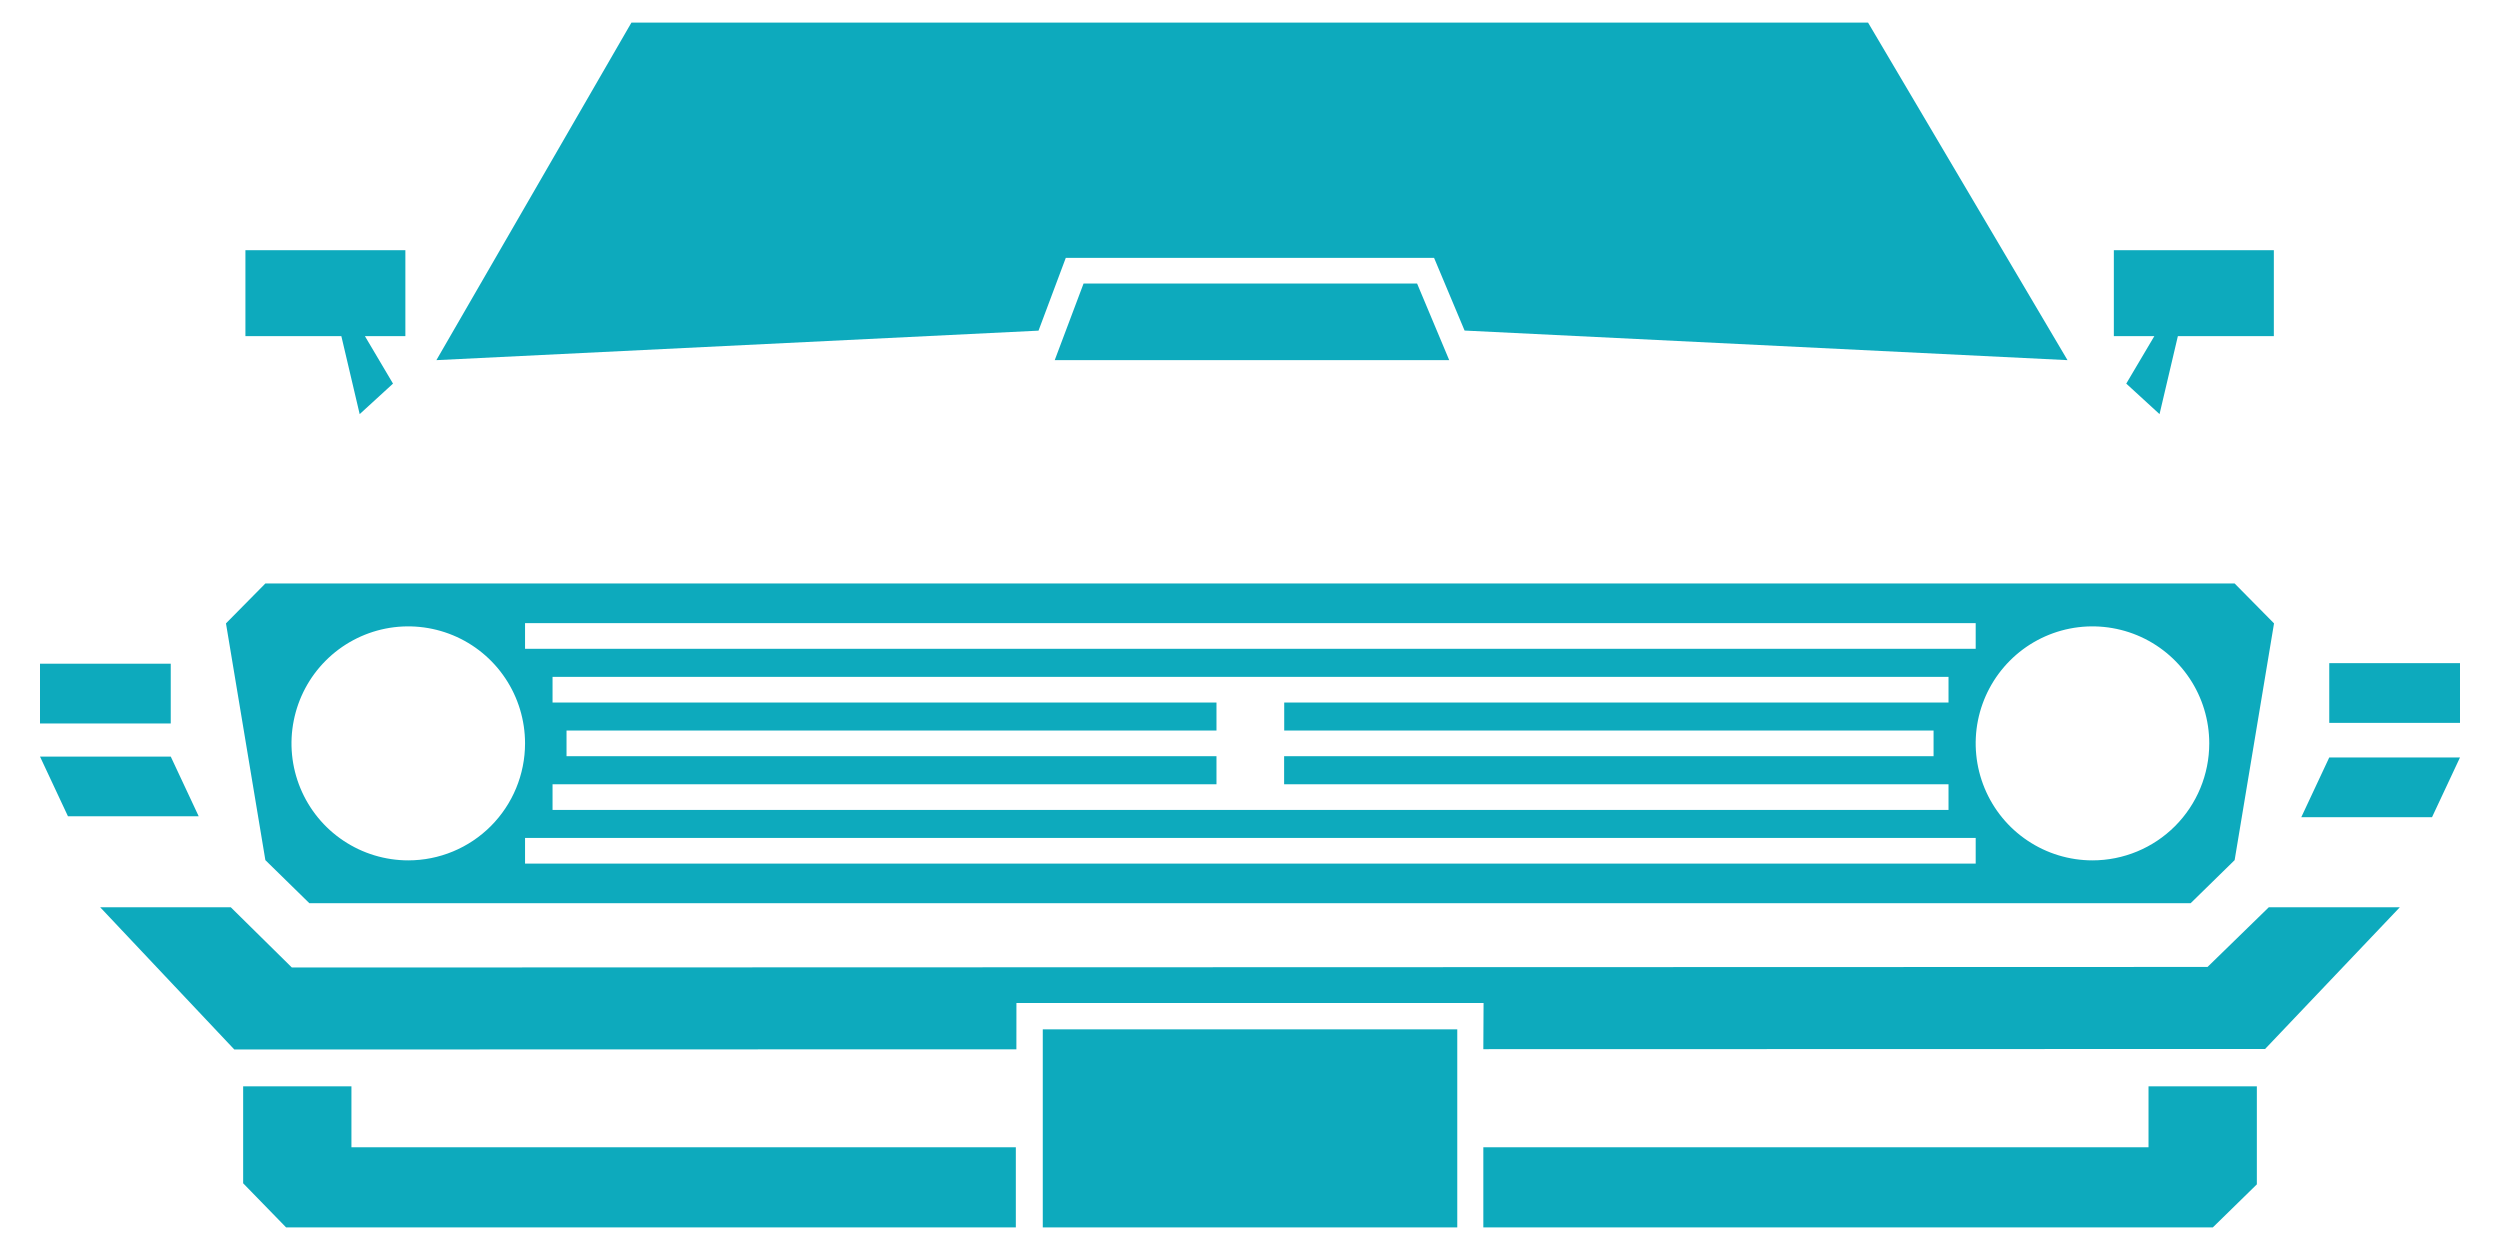
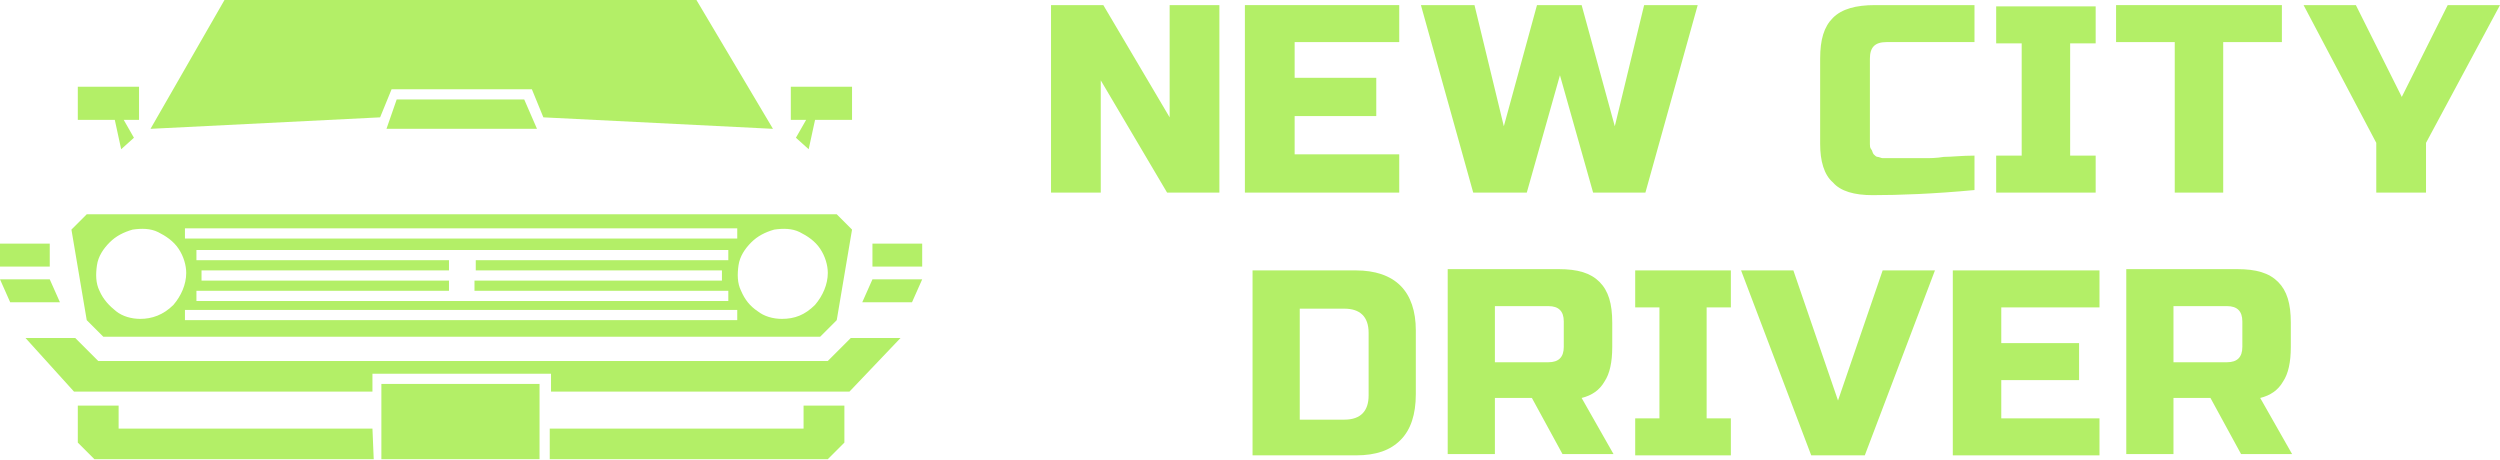
- <svg xmlns="http://www.w3.org/2000/svg" width="54" height="27" viewBox="0 0 54 27" fill="none">
-   <path d="M53.136 14.324H50.312V15.614H53.136V14.324Z" fill="#0DAABD" />
-   <path d="M49.708 17.651H52.532L53.136 16.361H50.312L49.708 17.651Z" fill="#0DAABD" />
-   <path d="M8.756 5.405H5.301V7.26H7.373L7.769 8.945L8.489 8.286L7.882 7.26H8.756V5.405Z" fill="#0DAABD" />
-   <path d="M45.659 5.405H49.115V7.26H47.042L46.646 8.945L45.927 8.286L46.534 7.26H45.659V5.405Z" fill="#0DAABD" />
-   <path d="M23.021 5.57H30.976L31.635 7.14L44.658 7.779L40.35 0.488H13.639L9.426 7.779L22.432 7.142L23.021 5.57Z" fill="#0DAABD" />
-   <path d="M22.782 7.779H31.303L30.609 6.124H23.405L22.782 7.779Z" fill="#0DAABD" />
-   <path d="M5.061 22.669L21.954 22.665L21.955 21.665H32.045L32.04 22.662L48.926 22.658L51.836 19.597H49.006L47.683 20.886L6.304 20.898L4.985 19.597H2.164L5.061 22.669Z" fill="#0DAABD" />
-   <path d="M0.864 15.627H3.688V14.336H0.864V15.627Z" fill="#0DAABD" />
-   <path d="M4.292 17.632H1.468L0.864 16.342H3.688L4.292 17.632Z" fill="#0DAABD" />
-   <path d="M32.04 26.512H46.408H47.797L48.748 25.582V24.781V23.465H46.408V24.781H32.04" fill="#0DAABD" />
-   <path d="M21.942 24.781H7.591V23.465H5.252V24.781V25.559L6.18 26.512H7.591H21.942" fill="#0DAABD" />
-   <path d="M31.477 22.234H22.524V26.512H31.477V22.234Z" fill="#0DAABD" />
-   <path d="M48.268 12.603H5.732L4.881 13.465L5.732 18.579L6.682 19.509H47.318L48.268 18.579L49.119 13.465L48.268 12.603ZM11.341 13.46H42.675V14.014H11.341V13.46ZM41.765 15.78V16.334H27.737V16.94H42.088V17.494H11.935V16.94H26.276V16.334H12.237V15.78H26.276V15.174H11.935V14.62H42.088V15.174H27.739V15.78H41.765ZM8.819 18.584C8.32 18.584 7.832 18.436 7.417 18.158C7.002 17.881 6.679 17.486 6.488 17.024C6.297 16.562 6.247 16.054 6.345 15.564C6.442 15.074 6.682 14.623 7.035 14.27C7.388 13.916 7.837 13.676 8.326 13.578C8.816 13.481 9.323 13.531 9.784 13.722C10.245 13.913 10.639 14.237 10.916 14.653C11.193 15.068 11.341 15.557 11.341 16.057C11.341 16.727 11.075 17.37 10.602 17.844C10.129 18.318 9.488 18.584 8.819 18.584ZM42.675 18.654H11.341V18.1H42.675V18.654ZM45.197 18.584C44.698 18.584 44.211 18.436 43.796 18.158C43.381 17.881 43.058 17.486 42.867 17.024C42.676 16.562 42.626 16.054 42.723 15.564C42.821 15.074 43.061 14.623 43.414 14.27C43.766 13.916 44.216 13.676 44.705 13.578C45.194 13.481 45.702 13.531 46.163 13.722C46.623 13.913 47.017 14.237 47.295 14.653C47.572 15.068 47.72 15.557 47.72 16.057C47.72 16.727 47.454 17.37 46.981 17.844C46.508 18.318 45.866 18.584 45.197 18.584Z" fill="#0DAABD" />
+ <svg xmlns="http://www.w3.org/2000/svg" width="147" height="27" viewBox="0 0 147 27" fill="none">
+   <path d="M54.225 14.325H51.3V15.675H54.225V14.325Z" fill="#B3EF67" />
+   <path d="M50.7 17.775H53.625L54.225 16.425H51.3L50.7 17.775Z" fill="#B3EF67" />
+   <path d="M8.175 5.1H4.575V7.05H6.75L7.125 8.775L7.875 8.1L7.275 7.05H8.175V5.1V5.1Z" fill="#B3EF67" />
+   <path d="M46.5 5.1H50.1V7.05H47.925L47.55 8.775L46.8 8.1L47.4 7.05H46.5V5.1V5.1Z" fill="#B3EF67" />
+   <path d="M23.025 5.25H31.275L31.95 6.9L45.45 7.575L40.95 0H13.2L8.85 7.575L22.35 6.9L23.025 5.25Z" fill="#B3EF67" />
+   <path d="M22.725 7.575H31.575L30.825 5.85H23.325L22.725 7.575Z" fill="#B3EF67" />
+   <path d="M4.35 23.025H21.9V21.975H32.4V23.025H49.95L52.95 19.875H50.025L48.675 21.225H5.775L4.425 19.875H1.5L4.35 23.025Z" fill="#B3EF67" />
+   <path d="M0 15.675H2.925V14.325H0V15.675Z" fill="#B3EF67" />
+   <path d="M3.525 17.775H0.6L0 16.425H2.925L3.525 17.775Z" fill="#B3EF67" />
+   <path d="M32.325 27H47.25H48.675L49.65 26.025V25.2V23.85H47.25V25.2H32.325" fill="#B3EF67" />
+   <path d="M21.9 25.2H6.975V23.85H4.575V25.2V26.025L5.55 27H7.05H21.975" fill="#B3EF67" />
+   <path d="M31.725 22.575H22.425V27H31.725V22.575Z" fill="#B3EF67" />
+   <path d="M49.2 12.6H5.1L4.2 13.5L5.1 18.825L6.075 19.8H48.225L49.2 18.825L50.1 13.5L49.2 12.6ZM10.875 13.425H43.35V14.025H10.875V13.425ZM42.45 15.9V16.5H27.9V17.1H42.825V17.7H11.55V17.1H26.4V16.5H11.85V15.9H26.4V15.3H11.55V14.7H42.825V15.3H27.975V15.9H42.45ZM8.25 18.75C7.725 18.75 7.2 18.6 6.825 18.3C6.45 18 6.075 17.625 5.85 17.1C5.625 16.65 5.625 16.125 5.7 15.6C5.775 15.075 6.075 14.625 6.45 14.25C6.825 13.875 7.275 13.65 7.8 13.5C8.325 13.425 8.85 13.425 9.3 13.65C9.75 13.875 10.2 14.175 10.5 14.625C10.8 15.075 10.95 15.6 10.95 16.05C10.95 16.725 10.65 17.4 10.2 17.925C9.6 18.525 8.925 18.75 8.25 18.75ZM43.35 18.825H10.875V18.225H43.35V18.825ZM45.975 18.75C45.45 18.75 44.925 18.6 44.55 18.3C44.1 18 43.8 17.625 43.575 17.1C43.35 16.65 43.35 16.125 43.425 15.6C43.5 15.075 43.8 14.625 44.175 14.25C44.55 13.875 45 13.65 45.525 13.5C46.05 13.425 46.575 13.425 47.025 13.65C47.475 13.875 47.925 14.175 48.225 14.625C48.525 15.075 48.675 15.6 48.675 16.05C48.675 16.725 48.375 17.4 47.925 17.925C47.325 18.525 46.725 18.75 45.975 18.75Z" fill="#B3EF67" />
+   <path d="M71.7 11.325H68.625L64.725 4.725V11.325H61.8V0.3H64.875L68.775 6.9V0.3H71.7V11.325Z" fill="#B3EF67" />
+   <path d="M82.275 11.325H73.2V0.3H82.275V2.475H76.125V4.575H80.925V6.825H76.125V9.075H82.275V11.325Z" fill="#B3EF67" />
+   <path d="M93 0.3L94.95 7.425L96.675 0.3H99.825L96.75 11.325H93.675L91.725 4.425L89.775 11.325H86.625L83.55 0.3H86.7L88.425 7.425L90.375 0.3H93Z" fill="#B3EF67" />
+   <path d="M116.1 11.175C113.7 11.4 111.675 11.475 110.1 11.475C109.05 11.475 108.225 11.25 107.775 10.725C107.25 10.275 107.025 9.45 107.025 8.475V3.45C107.025 2.325 107.25 1.575 107.775 1.05C108.3 0.525 109.125 0.3 110.25 0.3H116.1V2.475H110.925C110.25 2.475 109.95 2.775 109.95 3.45V8.475C109.95 8.55 109.95 8.7 110.025 8.775C110.1 8.85 110.1 9 110.175 9.075C110.25 9.15 110.325 9.225 110.4 9.225C110.475 9.225 110.625 9.3 110.7 9.3C110.925 9.3 111.15 9.3 111.45 9.3H112.275H113.175C113.475 9.3 113.85 9.3 114.3 9.225C114.75 9.225 115.35 9.15 116.1 9.15V11.175Z" fill="#B3EF67" />
+   <path d="M123.225 11.325H117.375V9.15H118.875V2.55H117.375V0.375H123.225V2.55H121.725V9.15H123.225V11.325Z" fill="#B3EF67" />
+   <path d="M130.8 11.325H127.875V2.475H124.425V0.3H134.175V2.475H130.725V11.325H130.8Z" fill="#B3EF67" />
+   <path d="M135.45 0.3H138.525L141.225 5.7L143.925 0.3H147L142.65 8.4V11.325H139.725V8.4L135.45 0.3Z" fill="#B3EF67" />
+   <path d="M82.35 16.8C81.75 16.2 80.85 15.9 79.725 15.9H73.65V26.775H79.725C80.925 26.775 81.75 26.475 82.35 25.875C82.95 25.275 83.25 24.375 83.25 23.175V19.425C83.25 18.3 82.95 17.4 82.35 16.8ZM80.475 23.25C80.475 24.15 80.025 24.675 79.05 24.675H76.425V18.15H79.05C79.95 18.15 80.475 18.6 80.475 19.575V23.25Z" fill="#B3EF67" />
+   <path d="M93 23.4C93.6 23.25 94.05 22.95 94.35 22.425C94.65 21.975 94.8 21.3 94.8 20.4V18.975C94.8 17.85 94.575 17.1 94.05 16.575C93.525 16.05 92.775 15.825 91.65 15.825H85.125V26.7H87.9V23.4H90.075L91.875 26.7H94.875L93 23.4ZM91.95 20.4C91.95 21 91.65 21.3 91.05 21.3H87.9V18H91.05C91.65 18 91.95 18.3 91.95 18.9V20.4Z" fill="#B3EF67" />
+   <path d="M101.775 26.775H96.15V24.6H97.575V18.075H96.15V15.9H101.775V18.075H100.35V24.6H101.775V26.775Z" fill="#B3EF67" />
+   <path d="M108.075 23.55L110.7 15.9H113.775L109.65 26.775H106.5L102.375 15.9H105.45L108.075 23.55Z" fill="#B3EF67" />
+   <path d="M123.45 26.775H114.825V15.9H123.45V18.075H117.675V20.175H122.25V22.35H117.675V24.6H123.45V26.775Z" fill="#B3EF67" />
+   <path d="M132.9 23.4C133.5 23.25 133.95 22.95 134.25 22.425C134.55 21.975 134.7 21.3 134.7 20.4V18.975C134.7 17.85 134.475 17.1 133.95 16.575C133.425 16.05 132.675 15.825 131.55 15.825H125.025V26.7H127.8V23.4H129.975L131.775 26.7H134.775L132.9 23.4ZM131.85 20.4C131.85 21 131.55 21.3 130.95 21.3H127.8V18H130.95C131.55 18 131.85 18.3 131.85 18.9V20.4Z" fill="#B3EF67" />
</svg>
